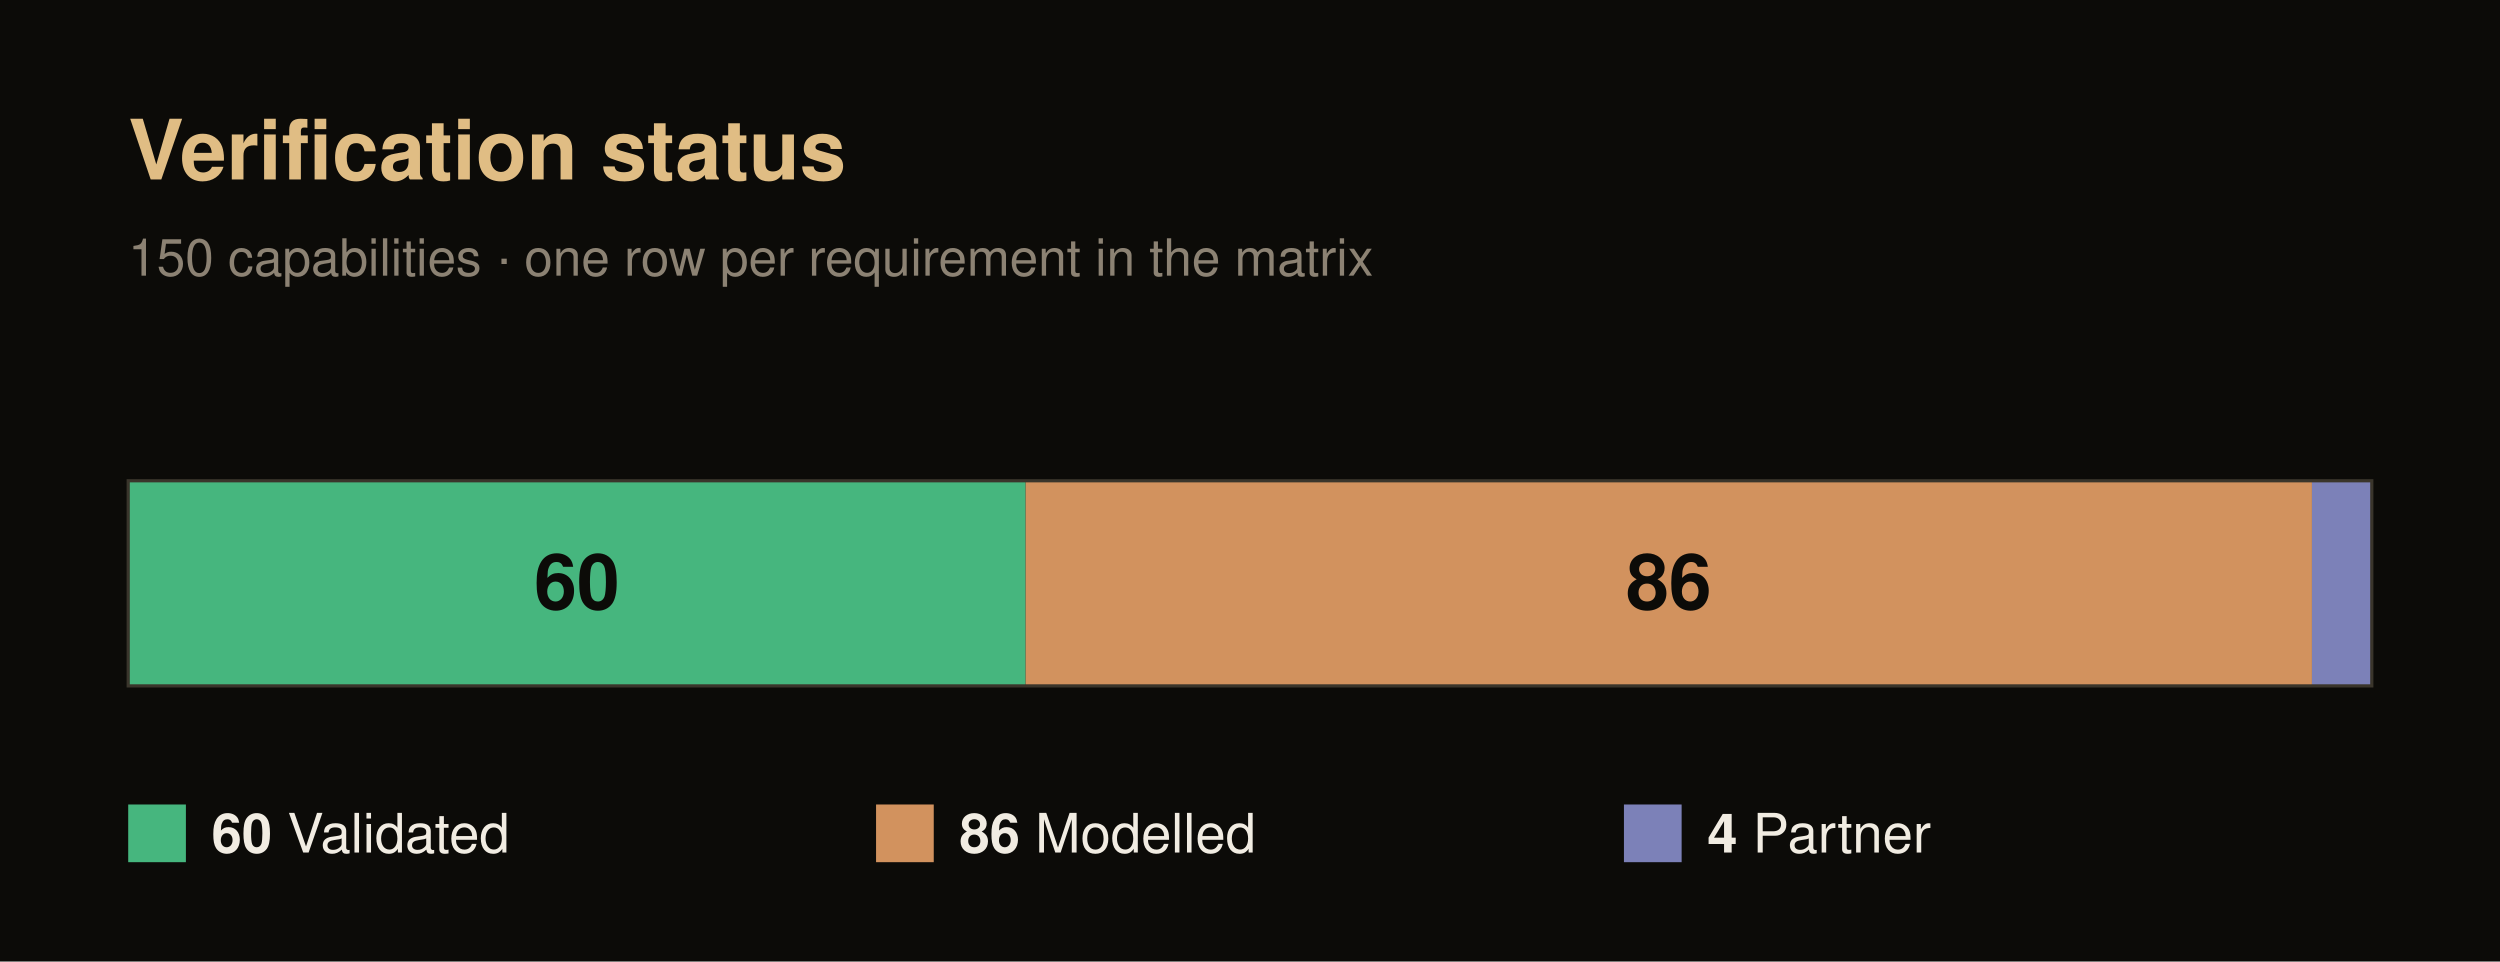
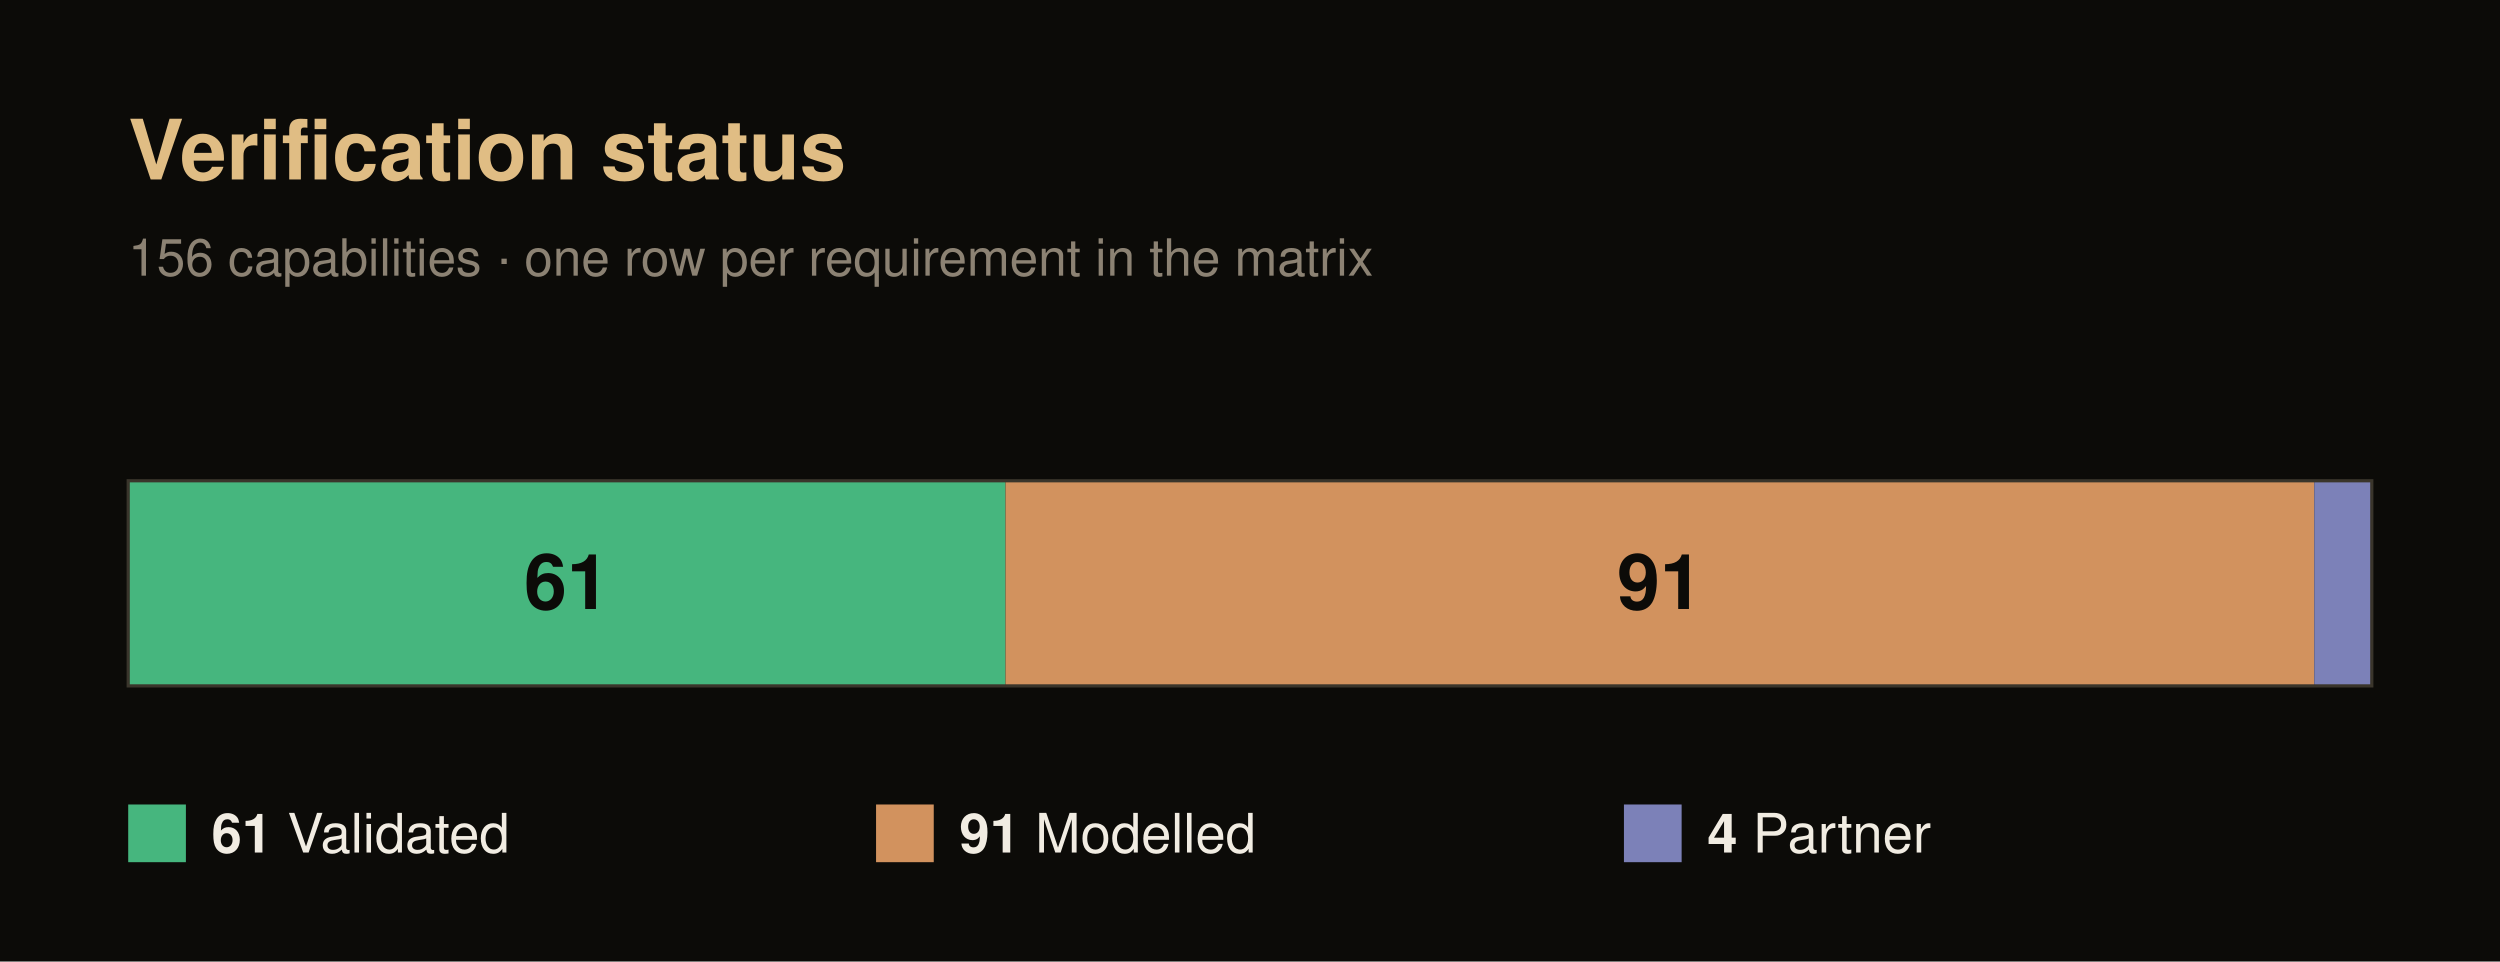
<svg xmlns="http://www.w3.org/2000/svg" width="780" height="300" viewBox="0 0 780 300" font-family="Helvetica, Arial, sans-serif">
  <rect x="0" y="0" width="780" height="300" fill="#0c0b08" />
  <text x="40" y="56" font-size="26" font-weight="700" fill="#e0bd84">Verification status</text>
-   <text x="40" y="86" font-size="16" fill="#8c8273">150 capabilities · one row per requirement in the matrix</text>
-   <rect x="40" y="150" width="280" height="64" fill="#46b67e" />
-   <text x="180" y="190" font-size="24" font-weight="700" fill="#0c0b08" text-anchor="middle">60</text>
-   <rect x="320" y="150" width="401.33" height="64" fill="#d2925e" />
-   <text x="520.67" y="190" font-size="24" font-weight="700" fill="#0c0b08" text-anchor="middle">86</text>
-   <rect x="721.33" y="150" width="18.67" height="64" fill="#7c81b8" />
+   <text x="40" y="86" font-size="16" fill="#8c8273">156 capabilities · one row per requirement in the matrix</text>
+   <rect x="40" y="150" width="273.72" height="64" fill="#46b67e" />
+   <text x="176.86" y="190" font-size="24" font-weight="700" fill="#0c0b08" text-anchor="middle">61</text>
+   <rect x="313.72" y="150" width="408.33" height="64" fill="#d2925e" />
+   <text x="517.88" y="190" font-size="24" font-weight="700" fill="#0c0b08" text-anchor="middle">91</text>
+   <rect x="722.05" y="150" width="17.95" height="64" fill="#7c81b8" />
  <rect x="40" y="150" width="700" height="64" fill="none" stroke="#3a352b" stroke-width="1" />
  <rect x="40" y="251" width="18" height="18" fill="#46b67e" />
  <text x="66" y="266" font-size="17" fill="#f1ece2">
-     <tspan font-weight="700">60</tspan> Validated</text>
+     <tspan font-weight="700">61</tspan> Validated</text>
  <rect x="273.33" y="251" width="18" height="18" fill="#d2925e" />
  <text x="299.33" y="266" font-size="17" fill="#f1ece2">
-     <tspan font-weight="700">86</tspan> Modelled</text>
+     <tspan font-weight="700">91</tspan> Modelled</text>
  <rect x="506.67" y="251" width="18" height="18" fill="#7c81b8" />
  <text x="532.67" y="266" font-size="17" fill="#f1ece2">
    <tspan font-weight="700">4</tspan> Partner</text>
</svg>
